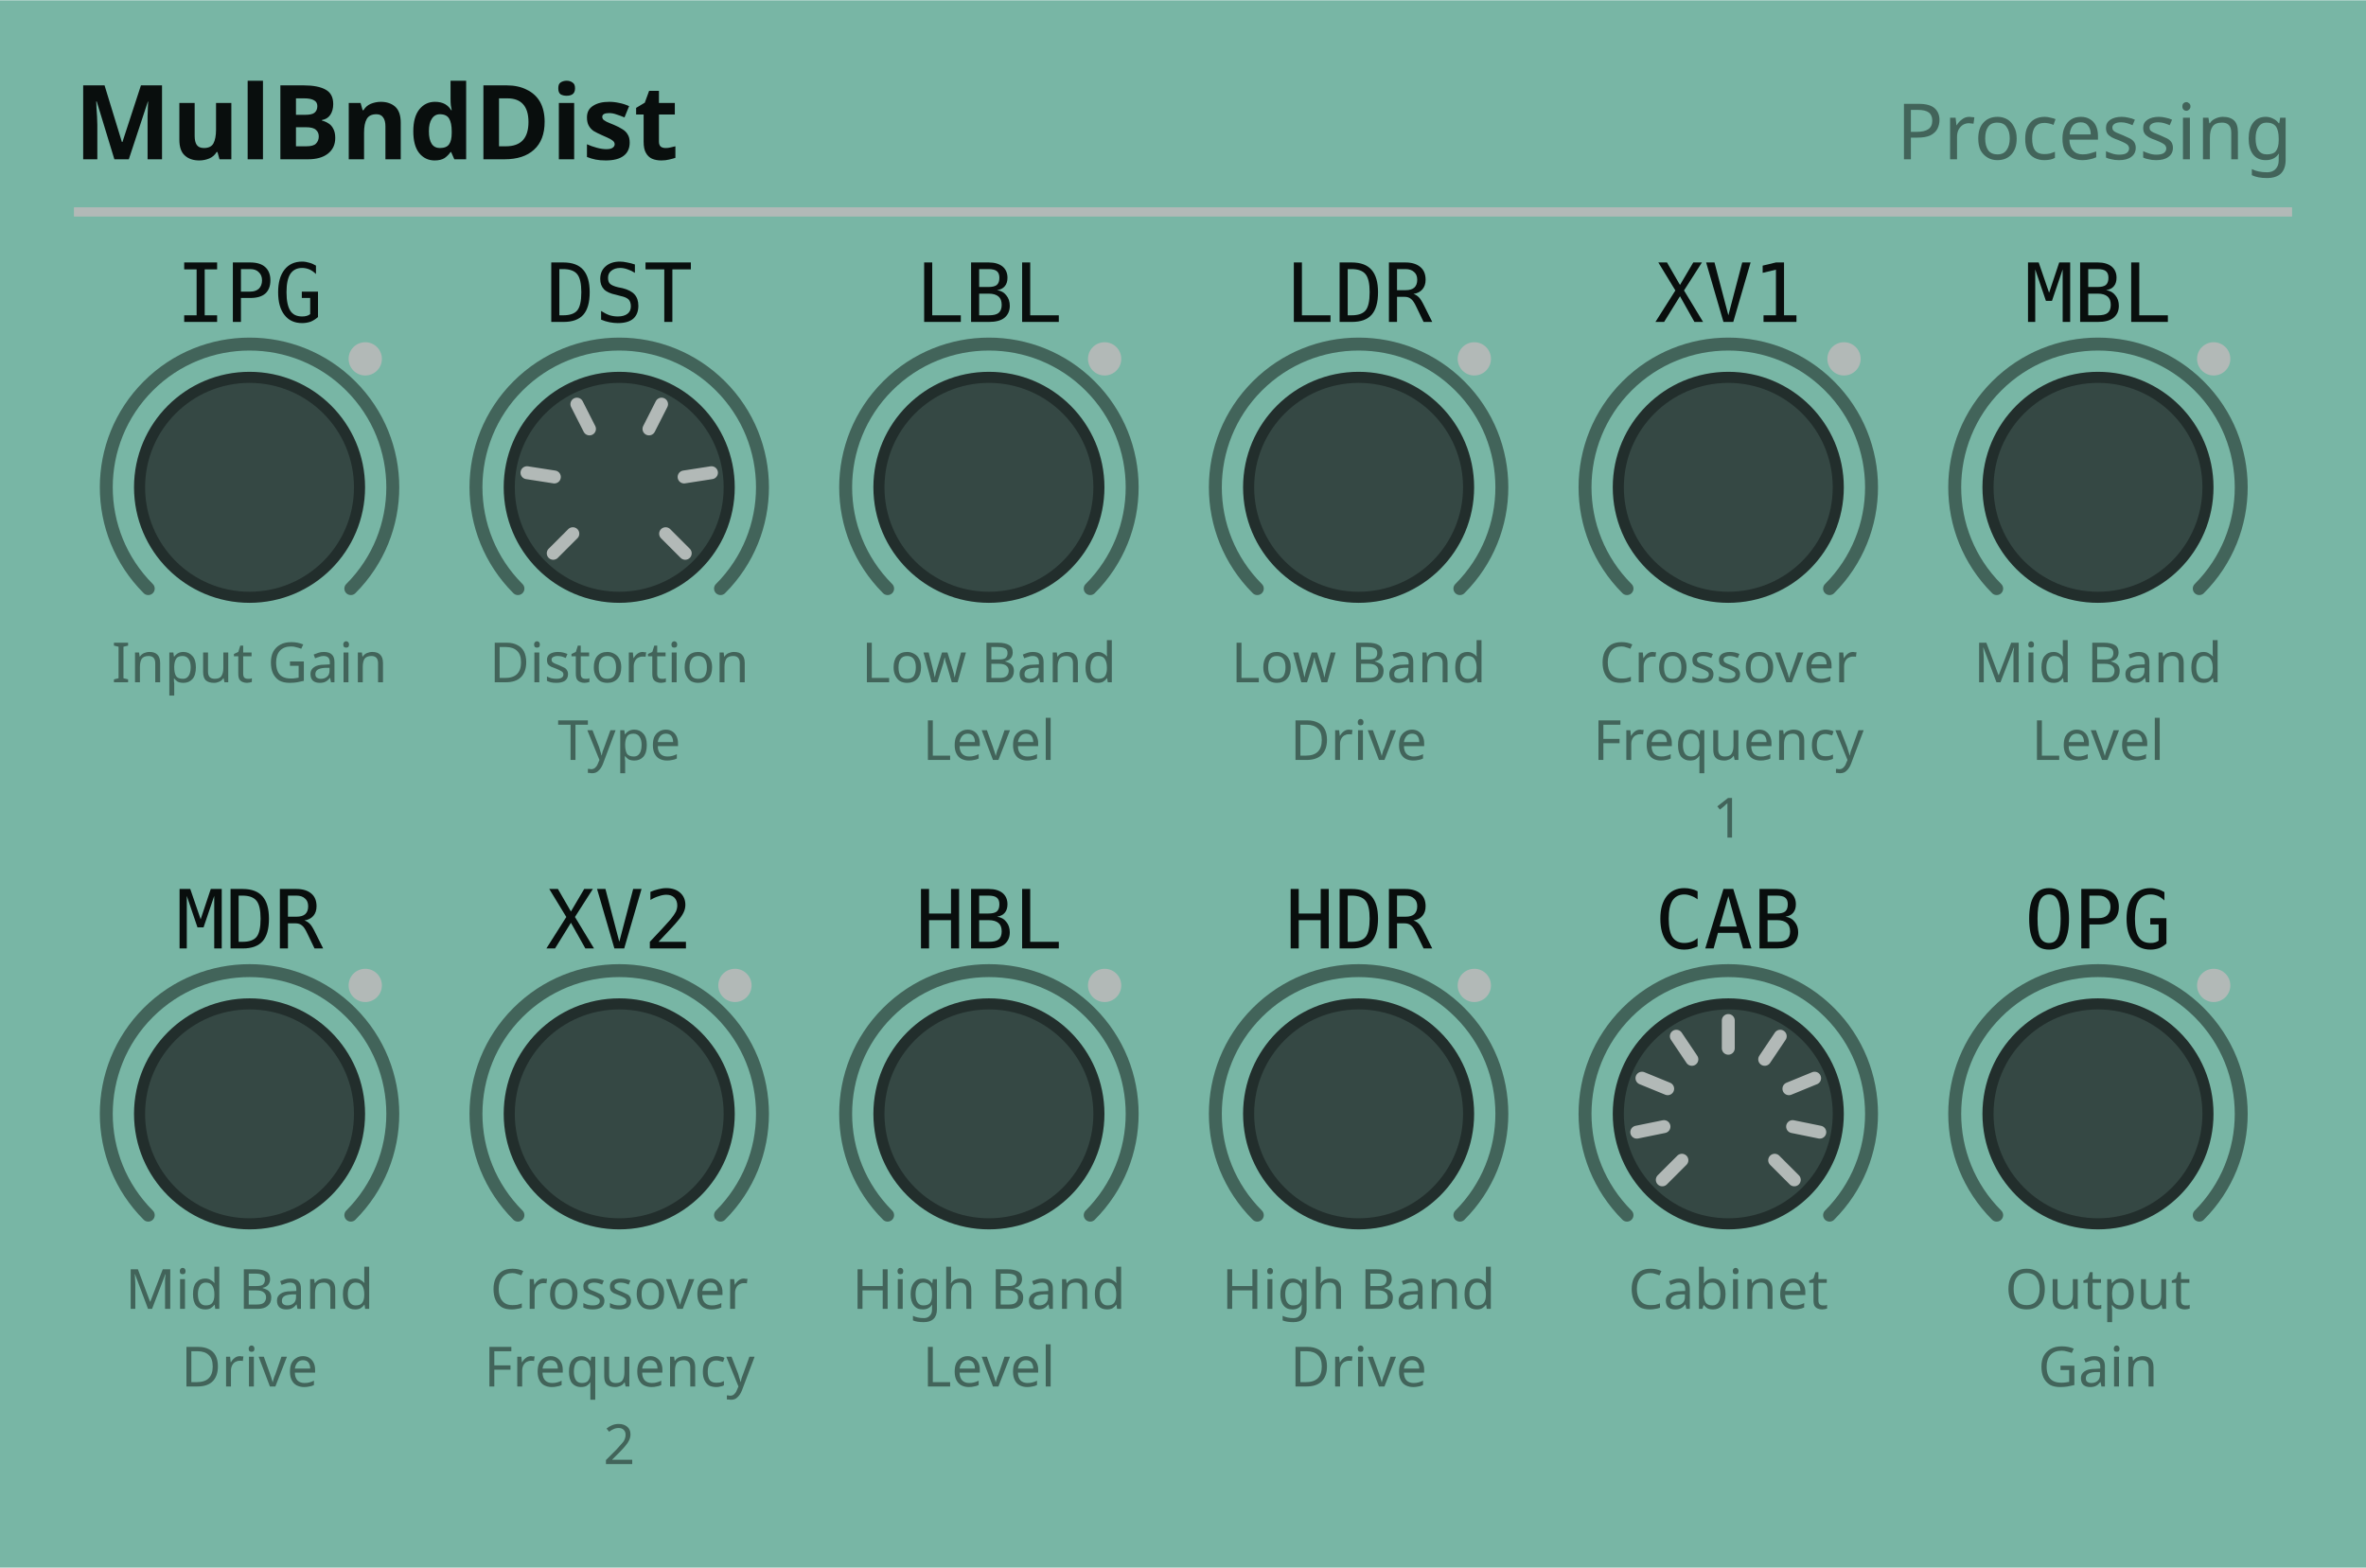
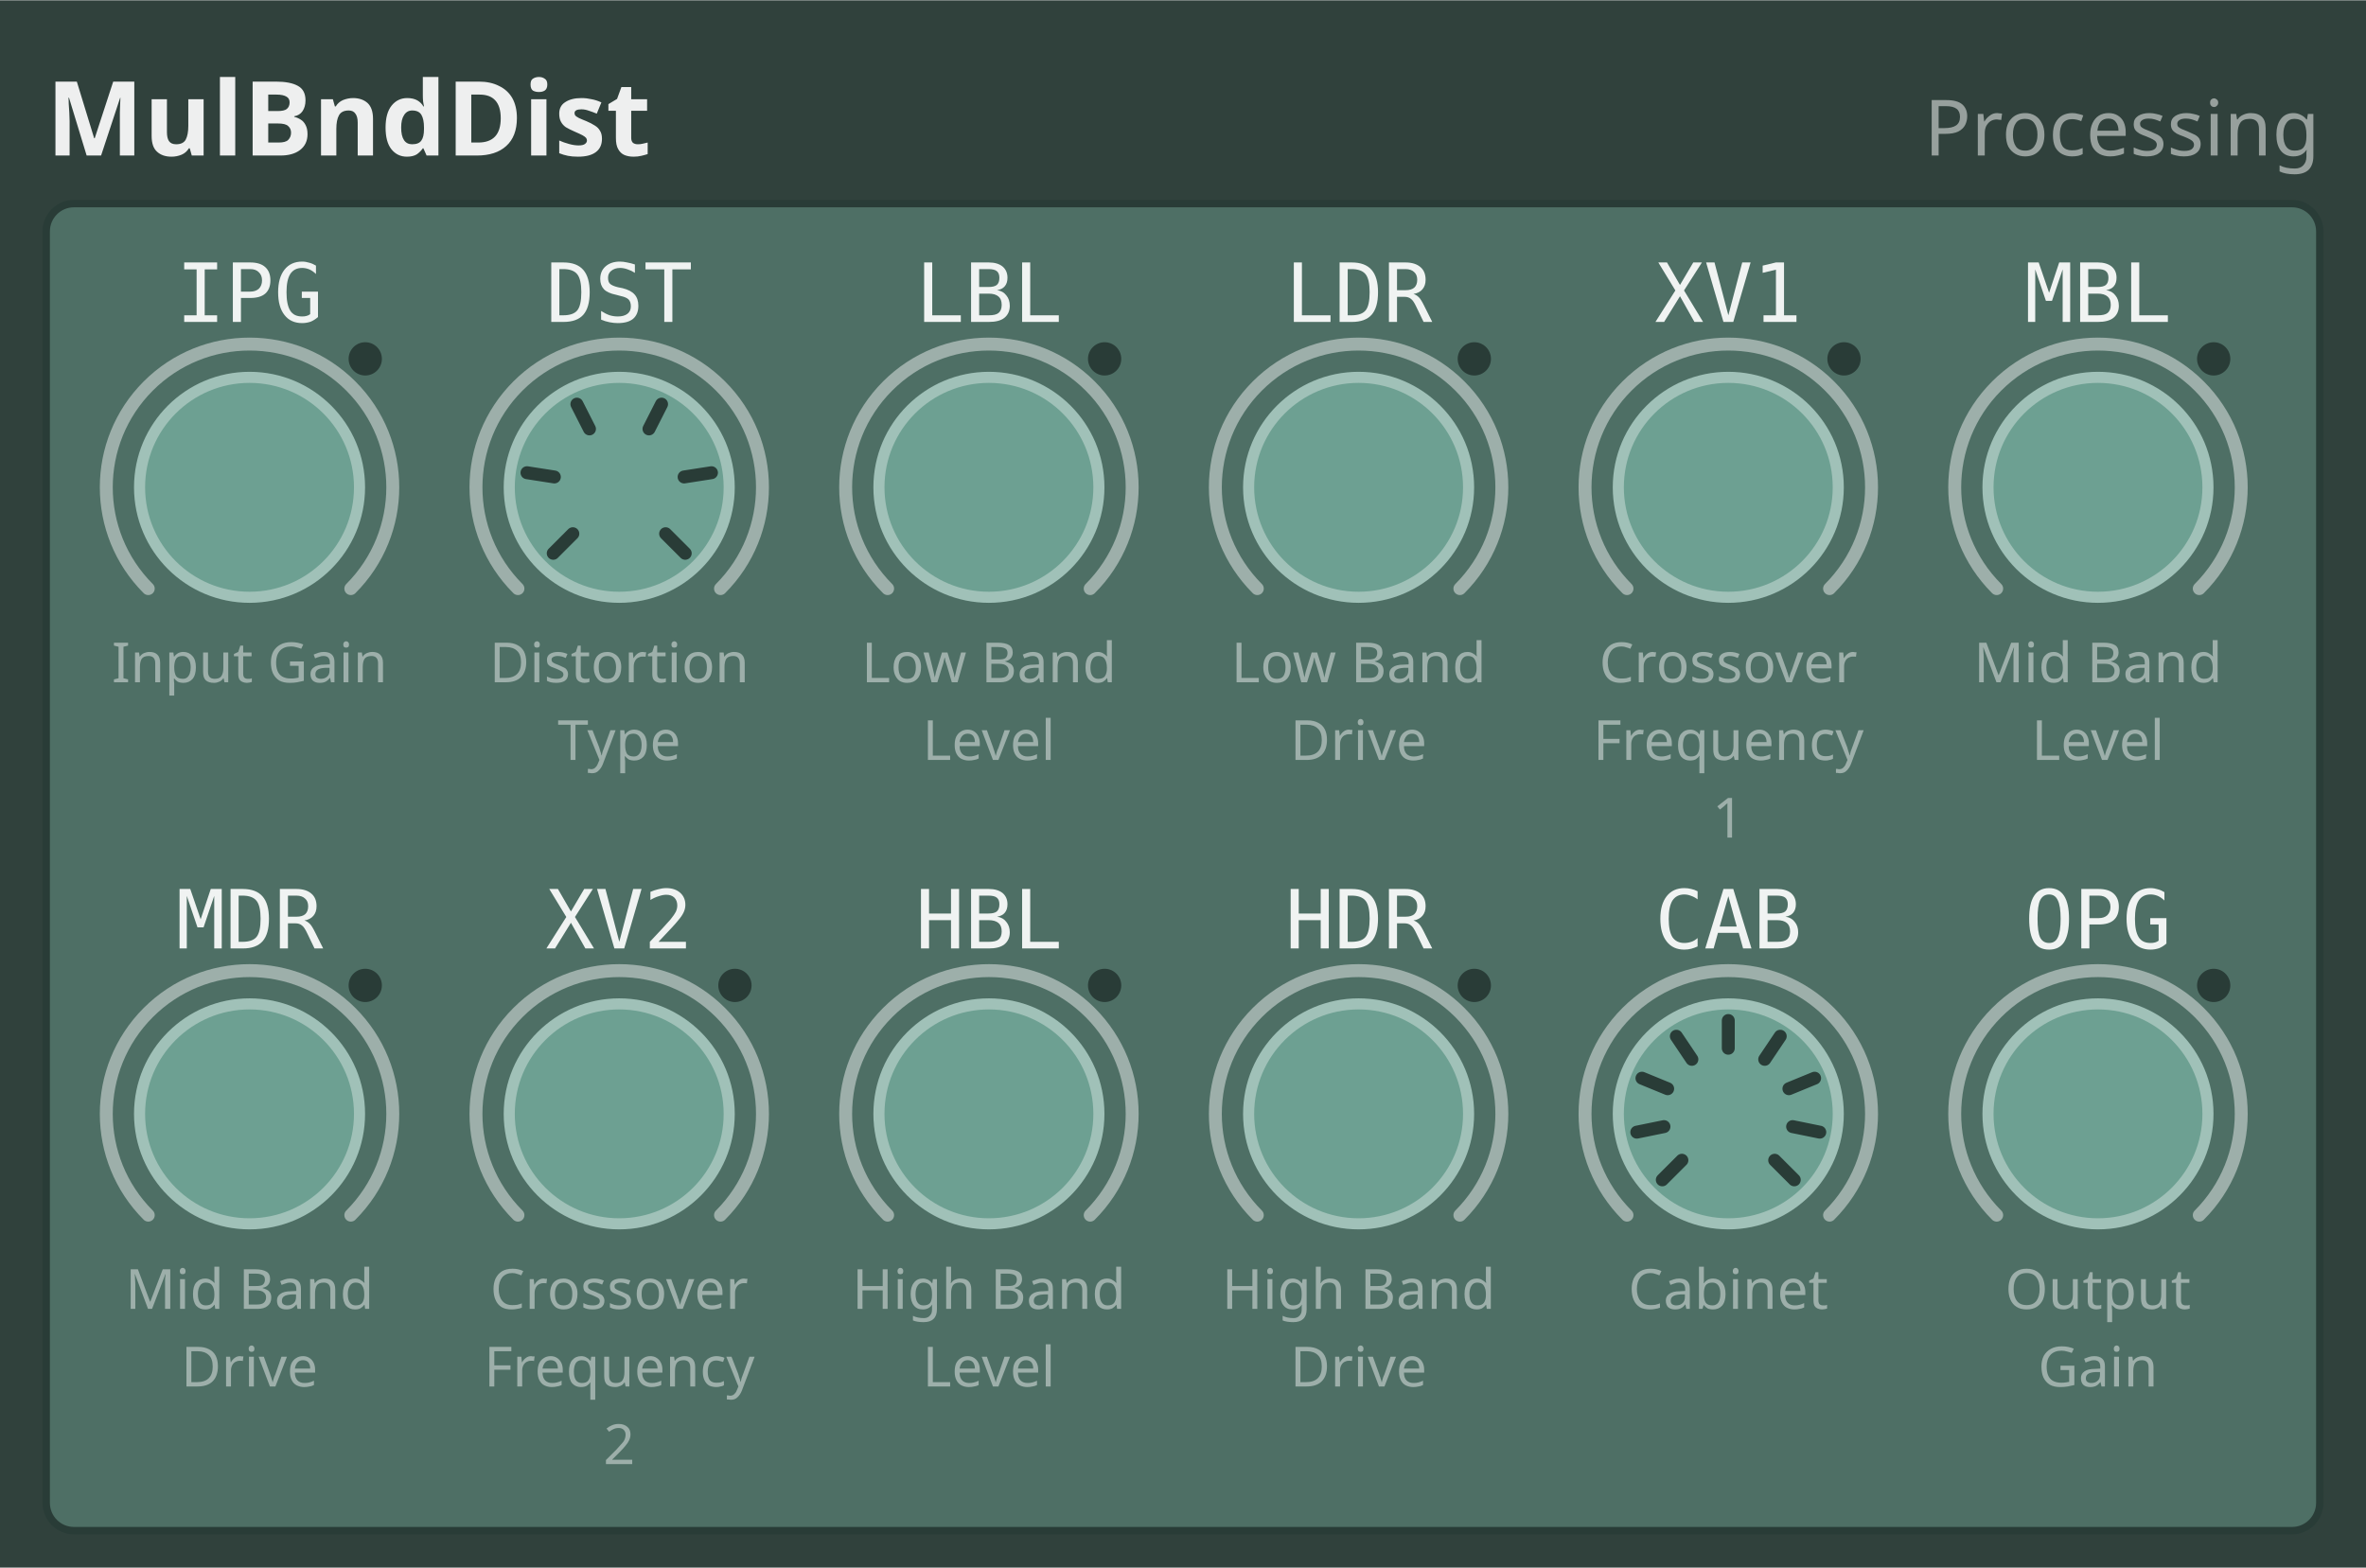
<svg xmlns="http://www.w3.org/2000/svg" viewBox="0 0 128 84.8" width="768" height="509" role="img" aria-label="Multiband Distortion front panel" font-family="ui-sans-serif, system-ui, sans-serif">
-   <rect width="128" height="84.8" fill="#78b6a5" />
-   <text x="4" y="8.6" font-size="5.6" font-weight="600" fill="#090e0d">MulBndDist</text>
-   <text x="124" y="8.6" font-size="4.2" text-anchor="end" fill="#42645a">Processing</text>
-   <rect x="4" y="11.2" width="120" height="0.5" fill="#b2b9b7" />
-   <text x="13.50" y="17.40" font-size="4.4" text-anchor="middle" font-family="ui-monospace, SFMono-Regular, Menlo, monospace" fill="#090e0d">IPG</text>
-   <path d="M 8.02 31.83 A 7.75 7.75 0 1 1 18.98 31.83" fill="none" stroke="#42645a" stroke-width="0.7" stroke-linecap="round" />
-   <circle cx="13.50" cy="26.35" r="5.95" fill="#354844" stroke="#222e2c" stroke-width="0.6" />
-   <circle cx="19.76" cy="19.40" r="0.9" fill="#b2b9b7" />
-   <text x="13.50" y="36.90" font-size="3" text-anchor="middle" fill="#42645a">Input Gain</text>
-   <text x="33.50" y="17.40" font-size="4.4" text-anchor="middle" font-family="ui-monospace, SFMono-Regular, Menlo, monospace" fill="#090e0d">DST</text>
-   <path d="M 28.02 31.83 A 7.75 7.75 0 1 1 38.98 31.83" fill="none" stroke="#42645a" stroke-width="0.7" stroke-linecap="round" />
-   <circle cx="33.50" cy="26.35" r="5.95" fill="#354844" stroke="#222e2c" stroke-width="0.6" />
-   <line x1="30.99" y1="28.86" x2="29.93" y2="29.92" stroke="#b2b9b7" stroke-width="0.7" stroke-linecap="round" />
-   <line x1="29.99" y1="25.79" x2="28.51" y2="25.56" stroke="#b2b9b7" stroke-width="0.7" stroke-linecap="round" />
-   <line x1="31.89" y1="23.19" x2="31.21" y2="21.85" stroke="#b2b9b7" stroke-width="0.7" stroke-linecap="round" />
-   <line x1="35.11" y1="23.19" x2="35.79" y2="21.85" stroke="#b2b9b7" stroke-width="0.7" stroke-linecap="round" />
-   <line x1="37.01" y1="25.79" x2="38.49" y2="25.56" stroke="#b2b9b7" stroke-width="0.7" stroke-linecap="round" />
-   <line x1="36.01" y1="28.86" x2="37.07" y2="29.92" stroke="#b2b9b7" stroke-width="0.7" stroke-linecap="round" />
-   <text x="33.50" y="36.90" font-size="3" text-anchor="middle" fill="#42645a">Distortion</text>
-   <text x="33.50" y="41.10" font-size="3" text-anchor="middle" fill="#42645a">Type</text>
-   <text x="53.50" y="17.40" font-size="4.4" text-anchor="middle" font-family="ui-monospace, SFMono-Regular, Menlo, monospace" fill="#090e0d">LBL</text>
-   <path d="M 48.02 31.83 A 7.75 7.75 0 1 1 58.98 31.83" fill="none" stroke="#42645a" stroke-width="0.7" stroke-linecap="round" />
-   <circle cx="53.50" cy="26.35" r="5.95" fill="#354844" stroke="#222e2c" stroke-width="0.6" />
-   <circle cx="59.76" cy="19.40" r="0.9" fill="#b2b9b7" />
-   <text x="53.50" y="36.90" font-size="3" text-anchor="middle" fill="#42645a">Low Band</text>
-   <text x="53.50" y="41.10" font-size="3" text-anchor="middle" fill="#42645a">Level</text>
-   <text x="73.50" y="17.40" font-size="4.4" text-anchor="middle" font-family="ui-monospace, SFMono-Regular, Menlo, monospace" fill="#090e0d">LDR</text>
-   <path d="M 68.02 31.83 A 7.75 7.75 0 1 1 78.98 31.83" fill="none" stroke="#42645a" stroke-width="0.7" stroke-linecap="round" />
-   <circle cx="73.50" cy="26.35" r="5.95" fill="#354844" stroke="#222e2c" stroke-width="0.6" />
-   <circle cx="79.76" cy="19.40" r="0.9" fill="#b2b9b7" />
-   <text x="73.50" y="36.90" font-size="3" text-anchor="middle" fill="#42645a">Low Band</text>
-   <text x="73.50" y="41.10" font-size="3" text-anchor="middle" fill="#42645a">Drive</text>
-   <text x="93.50" y="17.40" font-size="4.4" text-anchor="middle" font-family="ui-monospace, SFMono-Regular, Menlo, monospace" fill="#090e0d">XV1</text>
-   <path d="M 88.02 31.83 A 7.75 7.75 0 1 1 98.98 31.83" fill="none" stroke="#42645a" stroke-width="0.7" stroke-linecap="round" />
-   <circle cx="93.50" cy="26.35" r="5.95" fill="#354844" stroke="#222e2c" stroke-width="0.6" />
-   <circle cx="99.76" cy="19.40" r="0.9" fill="#b2b9b7" />
-   <text x="93.50" y="36.90" font-size="3" text-anchor="middle" fill="#42645a">Crossover</text>
-   <text x="93.50" y="41.10" font-size="3" text-anchor="middle" fill="#42645a">Frequency</text>
-   <text x="93.50" y="45.30" font-size="3" text-anchor="middle" fill="#42645a">1</text>
-   <text x="113.50" y="17.40" font-size="4.4" text-anchor="middle" font-family="ui-monospace, SFMono-Regular, Menlo, monospace" fill="#090e0d">MBL</text>
-   <path d="M 108.02 31.83 A 7.75 7.75 0 1 1 118.98 31.83" fill="none" stroke="#42645a" stroke-width="0.7" stroke-linecap="round" />
-   <circle cx="113.50" cy="26.35" r="5.95" fill="#354844" stroke="#222e2c" stroke-width="0.6" />
-   <circle cx="119.76" cy="19.40" r="0.9" fill="#b2b9b7" />
-   <text x="113.50" y="36.90" font-size="3" text-anchor="middle" fill="#42645a">Mid Band</text>
-   <text x="113.50" y="41.10" font-size="3" text-anchor="middle" fill="#42645a">Level</text>
-   <text x="13.50" y="51.30" font-size="4.4" text-anchor="middle" font-family="ui-monospace, SFMono-Regular, Menlo, monospace" fill="#090e0d">MDR</text>
-   <path d="M 8.02 65.73 A 7.75 7.75 0 1 1 18.98 65.73" fill="none" stroke="#42645a" stroke-width="0.7" stroke-linecap="round" />
-   <circle cx="13.50" cy="60.25" r="5.95" fill="#354844" stroke="#222e2c" stroke-width="0.6" />
-   <circle cx="19.76" cy="53.30" r="0.9" fill="#b2b9b7" />
-   <text x="13.50" y="70.80" font-size="3" text-anchor="middle" fill="#42645a">Mid Band</text>
-   <text x="13.50" y="75.00" font-size="3" text-anchor="middle" fill="#42645a">Drive</text>
-   <text x="33.50" y="51.30" font-size="4.4" text-anchor="middle" font-family="ui-monospace, SFMono-Regular, Menlo, monospace" fill="#090e0d">XV2</text>
-   <path d="M 28.02 65.73 A 7.75 7.75 0 1 1 38.98 65.73" fill="none" stroke="#42645a" stroke-width="0.7" stroke-linecap="round" />
-   <circle cx="33.50" cy="60.25" r="5.95" fill="#354844" stroke="#222e2c" stroke-width="0.6" />
-   <circle cx="39.76" cy="53.30" r="0.9" fill="#b2b9b7" />
-   <text x="33.50" y="70.80" font-size="3" text-anchor="middle" fill="#42645a">Crossover</text>
-   <text x="33.50" y="75.00" font-size="3" text-anchor="middle" fill="#42645a">Frequency</text>
-   <text x="33.50" y="79.20" font-size="3" text-anchor="middle" fill="#42645a">2</text>
-   <text x="53.50" y="51.30" font-size="4.4" text-anchor="middle" font-family="ui-monospace, SFMono-Regular, Menlo, monospace" fill="#090e0d">HBL</text>
-   <path d="M 48.02 65.73 A 7.75 7.75 0 1 1 58.98 65.73" fill="none" stroke="#42645a" stroke-width="0.7" stroke-linecap="round" />
-   <circle cx="53.50" cy="60.25" r="5.95" fill="#354844" stroke="#222e2c" stroke-width="0.6" />
-   <circle cx="59.76" cy="53.30" r="0.9" fill="#b2b9b7" />
-   <text x="53.50" y="70.80" font-size="3" text-anchor="middle" fill="#42645a">High Band</text>
-   <text x="53.50" y="75.00" font-size="3" text-anchor="middle" fill="#42645a">Level</text>
-   <text x="73.50" y="51.30" font-size="4.4" text-anchor="middle" font-family="ui-monospace, SFMono-Regular, Menlo, monospace" fill="#090e0d">HDR</text>
-   <path d="M 68.02 65.73 A 7.75 7.75 0 1 1 78.98 65.73" fill="none" stroke="#42645a" stroke-width="0.7" stroke-linecap="round" />
-   <circle cx="73.50" cy="60.25" r="5.95" fill="#354844" stroke="#222e2c" stroke-width="0.6" />
-   <circle cx="79.76" cy="53.30" r="0.9" fill="#b2b9b7" />
-   <text x="73.50" y="70.80" font-size="3" text-anchor="middle" fill="#42645a">High Band</text>
-   <text x="73.50" y="75.00" font-size="3" text-anchor="middle" fill="#42645a">Drive</text>
-   <text x="93.50" y="51.30" font-size="4.4" text-anchor="middle" font-family="ui-monospace, SFMono-Regular, Menlo, monospace" fill="#090e0d">CAB</text>
-   <path d="M 88.02 65.73 A 7.75 7.75 0 1 1 98.98 65.73" fill="none" stroke="#42645a" stroke-width="0.7" stroke-linecap="round" />
-   <circle cx="93.50" cy="60.25" r="5.95" fill="#354844" stroke="#222e2c" stroke-width="0.6" />
-   <line x1="90.99" y1="62.76" x2="89.93" y2="63.82" stroke="#b2b9b7" stroke-width="0.7" stroke-linecap="round" />
-   <line x1="90.02" y1="60.94" x2="88.55" y2="61.24" stroke="#b2b9b7" stroke-width="0.7" stroke-linecap="round" />
-   <line x1="90.22" y1="58.89" x2="88.83" y2="58.32" stroke="#b2b9b7" stroke-width="0.7" stroke-linecap="round" />
-   <line x1="91.53" y1="57.30" x2="90.69" y2="56.05" stroke="#b2b9b7" stroke-width="0.7" stroke-linecap="round" />
-   <line x1="93.50" y1="56.70" x2="93.50" y2="55.20" stroke="#b2b9b7" stroke-width="0.7" stroke-linecap="round" />
-   <line x1="95.47" y1="57.30" x2="96.31" y2="56.05" stroke="#b2b9b7" stroke-width="0.7" stroke-linecap="round" />
-   <line x1="96.78" y1="58.89" x2="98.17" y2="58.32" stroke="#b2b9b7" stroke-width="0.7" stroke-linecap="round" />
-   <line x1="96.98" y1="60.94" x2="98.45" y2="61.24" stroke="#b2b9b7" stroke-width="0.7" stroke-linecap="round" />
-   <line x1="96.01" y1="62.76" x2="97.07" y2="63.82" stroke="#b2b9b7" stroke-width="0.7" stroke-linecap="round" />
-   <text x="93.50" y="70.80" font-size="3" text-anchor="middle" fill="#42645a">Cabinet</text>
-   <text x="113.50" y="51.30" font-size="4.4" text-anchor="middle" font-family="ui-monospace, SFMono-Regular, Menlo, monospace" fill="#090e0d">OPG</text>
-   <path d="M 108.02 65.73 A 7.75 7.75 0 1 1 118.98 65.73" fill="none" stroke="#42645a" stroke-width="0.7" stroke-linecap="round" />
-   <circle cx="113.50" cy="60.25" r="5.95" fill="#354844" stroke="#222e2c" stroke-width="0.6" />
-   <circle cx="119.76" cy="53.30" r="0.9" fill="#b2b9b7" />
-   <text x="113.50" y="70.80" font-size="3" text-anchor="middle" fill="#42645a">Output</text>
-   <text x="113.50" y="75.00" font-size="3" text-anchor="middle" fill="#42645a">Gain</text>
+   <rect width="128" height="84.8" fill="#30413c" />
+   <text x="2.5" y="8.4" font-size="5.6" font-weight="600" fill="#eeefef">MulBndDist</text>
+   <text x="125.5" y="8.4" font-size="4.2" text-anchor="end" fill="#97a09d">Processing</text>
+   <rect x="2.5" y="11.0" width="123.0" height="71.8" rx="1.5" fill="#4e6f65" stroke="#293c37" stroke-width="0.4" />
+   <text x="13.50" y="17.40" font-size="4.4" text-anchor="middle" font-family="ui-monospace, SFMono-Regular, Menlo, monospace" fill="#f0f3f2">IPG</text>
+   <path d="M 8.02 31.83 A 7.75 7.75 0 1 1 18.98 31.83" fill="none" stroke="#9dafaa" stroke-width="0.7" stroke-linecap="round" />
+   <circle cx="13.50" cy="26.35" r="5.95" fill="#6da092" stroke="#a0c1b8" stroke-width="0.6" />
+   <circle cx="19.76" cy="19.40" r="0.9" fill="#293c37" />
+   <text x="13.50" y="36.90" font-size="3" text-anchor="middle" fill="#9dafaa">Input Gain</text>
+   <text x="33.50" y="17.40" font-size="4.4" text-anchor="middle" font-family="ui-monospace, SFMono-Regular, Menlo, monospace" fill="#f0f3f2">DST</text>
+   <path d="M 28.02 31.83 A 7.75 7.75 0 1 1 38.98 31.83" fill="none" stroke="#9dafaa" stroke-width="0.7" stroke-linecap="round" />
+   <circle cx="33.50" cy="26.35" r="5.95" fill="#6da092" stroke="#a0c1b8" stroke-width="0.6" />
+   <line x1="30.99" y1="28.86" x2="29.93" y2="29.92" stroke="#293c37" stroke-width="0.7" stroke-linecap="round" />
+   <line x1="29.99" y1="25.79" x2="28.51" y2="25.56" stroke="#293c37" stroke-width="0.7" stroke-linecap="round" />
+   <line x1="31.89" y1="23.19" x2="31.21" y2="21.85" stroke="#293c37" stroke-width="0.7" stroke-linecap="round" />
+   <line x1="35.11" y1="23.19" x2="35.79" y2="21.85" stroke="#293c37" stroke-width="0.7" stroke-linecap="round" />
+   <line x1="37.01" y1="25.79" x2="38.49" y2="25.56" stroke="#293c37" stroke-width="0.7" stroke-linecap="round" />
+   <line x1="36.01" y1="28.86" x2="37.07" y2="29.92" stroke="#293c37" stroke-width="0.7" stroke-linecap="round" />
+   <text x="33.50" y="36.90" font-size="3" text-anchor="middle" fill="#9dafaa">Distortion</text>
+   <text x="33.50" y="41.10" font-size="3" text-anchor="middle" fill="#9dafaa">Type</text>
+   <text x="53.50" y="17.40" font-size="4.4" text-anchor="middle" font-family="ui-monospace, SFMono-Regular, Menlo, monospace" fill="#f0f3f2">LBL</text>
+   <path d="M 48.02 31.83 A 7.75 7.75 0 1 1 58.98 31.83" fill="none" stroke="#9dafaa" stroke-width="0.7" stroke-linecap="round" />
+   <circle cx="53.50" cy="26.35" r="5.95" fill="#6da092" stroke="#a0c1b8" stroke-width="0.6" />
+   <circle cx="59.76" cy="19.40" r="0.9" fill="#293c37" />
+   <text x="53.50" y="36.90" font-size="3" text-anchor="middle" fill="#9dafaa">Low Band</text>
+   <text x="53.50" y="41.10" font-size="3" text-anchor="middle" fill="#9dafaa">Level</text>
+   <text x="73.50" y="17.40" font-size="4.4" text-anchor="middle" font-family="ui-monospace, SFMono-Regular, Menlo, monospace" fill="#f0f3f2">LDR</text>
+   <path d="M 68.02 31.83 A 7.75 7.75 0 1 1 78.98 31.83" fill="none" stroke="#9dafaa" stroke-width="0.7" stroke-linecap="round" />
+   <circle cx="73.50" cy="26.35" r="5.95" fill="#6da092" stroke="#a0c1b8" stroke-width="0.6" />
+   <circle cx="79.76" cy="19.40" r="0.9" fill="#293c37" />
+   <text x="73.50" y="36.90" font-size="3" text-anchor="middle" fill="#9dafaa">Low Band</text>
+   <text x="73.50" y="41.10" font-size="3" text-anchor="middle" fill="#9dafaa">Drive</text>
+   <text x="93.50" y="17.40" font-size="4.4" text-anchor="middle" font-family="ui-monospace, SFMono-Regular, Menlo, monospace" fill="#f0f3f2">XV1</text>
+   <path d="M 88.02 31.83 A 7.75 7.75 0 1 1 98.98 31.83" fill="none" stroke="#9dafaa" stroke-width="0.7" stroke-linecap="round" />
+   <circle cx="93.50" cy="26.35" r="5.95" fill="#6da092" stroke="#a0c1b8" stroke-width="0.6" />
+   <circle cx="99.76" cy="19.40" r="0.9" fill="#293c37" />
+   <text x="93.50" y="36.90" font-size="3" text-anchor="middle" fill="#9dafaa">Crossover</text>
+   <text x="93.50" y="41.10" font-size="3" text-anchor="middle" fill="#9dafaa">Frequency</text>
+   <text x="93.50" y="45.30" font-size="3" text-anchor="middle" fill="#9dafaa">1</text>
+   <text x="113.50" y="17.40" font-size="4.4" text-anchor="middle" font-family="ui-monospace, SFMono-Regular, Menlo, monospace" fill="#f0f3f2">MBL</text>
+   <path d="M 108.02 31.83 A 7.75 7.75 0 1 1 118.98 31.83" fill="none" stroke="#9dafaa" stroke-width="0.7" stroke-linecap="round" />
+   <circle cx="113.50" cy="26.35" r="5.95" fill="#6da092" stroke="#a0c1b8" stroke-width="0.6" />
+   <circle cx="119.76" cy="19.40" r="0.9" fill="#293c37" />
+   <text x="113.50" y="36.90" font-size="3" text-anchor="middle" fill="#9dafaa">Mid Band</text>
+   <text x="113.50" y="41.10" font-size="3" text-anchor="middle" fill="#9dafaa">Level</text>
+   <text x="13.50" y="51.30" font-size="4.4" text-anchor="middle" font-family="ui-monospace, SFMono-Regular, Menlo, monospace" fill="#f0f3f2">MDR</text>
+   <path d="M 8.02 65.73 A 7.75 7.75 0 1 1 18.98 65.73" fill="none" stroke="#9dafaa" stroke-width="0.7" stroke-linecap="round" />
+   <circle cx="13.50" cy="60.25" r="5.95" fill="#6da092" stroke="#a0c1b8" stroke-width="0.6" />
+   <circle cx="19.76" cy="53.30" r="0.9" fill="#293c37" />
+   <text x="13.50" y="70.80" font-size="3" text-anchor="middle" fill="#9dafaa">Mid Band</text>
+   <text x="13.50" y="75.00" font-size="3" text-anchor="middle" fill="#9dafaa">Drive</text>
+   <text x="33.50" y="51.30" font-size="4.4" text-anchor="middle" font-family="ui-monospace, SFMono-Regular, Menlo, monospace" fill="#f0f3f2">XV2</text>
+   <path d="M 28.02 65.73 A 7.75 7.75 0 1 1 38.98 65.73" fill="none" stroke="#9dafaa" stroke-width="0.7" stroke-linecap="round" />
+   <circle cx="33.50" cy="60.25" r="5.95" fill="#6da092" stroke="#a0c1b8" stroke-width="0.6" />
+   <circle cx="39.76" cy="53.30" r="0.9" fill="#293c37" />
+   <text x="33.50" y="70.80" font-size="3" text-anchor="middle" fill="#9dafaa">Crossover</text>
+   <text x="33.50" y="75.00" font-size="3" text-anchor="middle" fill="#9dafaa">Frequency</text>
+   <text x="33.50" y="79.20" font-size="3" text-anchor="middle" fill="#9dafaa">2</text>
+   <text x="53.50" y="51.30" font-size="4.4" text-anchor="middle" font-family="ui-monospace, SFMono-Regular, Menlo, monospace" fill="#f0f3f2">HBL</text>
+   <path d="M 48.02 65.73 A 7.75 7.75 0 1 1 58.98 65.73" fill="none" stroke="#9dafaa" stroke-width="0.7" stroke-linecap="round" />
+   <circle cx="53.50" cy="60.25" r="5.95" fill="#6da092" stroke="#a0c1b8" stroke-width="0.6" />
+   <circle cx="59.76" cy="53.30" r="0.9" fill="#293c37" />
+   <text x="53.50" y="70.80" font-size="3" text-anchor="middle" fill="#9dafaa">High Band</text>
+   <text x="53.50" y="75.00" font-size="3" text-anchor="middle" fill="#9dafaa">Level</text>
+   <text x="73.50" y="51.30" font-size="4.4" text-anchor="middle" font-family="ui-monospace, SFMono-Regular, Menlo, monospace" fill="#f0f3f2">HDR</text>
+   <path d="M 68.02 65.73 A 7.75 7.75 0 1 1 78.98 65.73" fill="none" stroke="#9dafaa" stroke-width="0.7" stroke-linecap="round" />
+   <circle cx="73.50" cy="60.25" r="5.95" fill="#6da092" stroke="#a0c1b8" stroke-width="0.6" />
+   <circle cx="79.76" cy="53.30" r="0.9" fill="#293c37" />
+   <text x="73.50" y="70.80" font-size="3" text-anchor="middle" fill="#9dafaa">High Band</text>
+   <text x="73.50" y="75.00" font-size="3" text-anchor="middle" fill="#9dafaa">Drive</text>
+   <text x="93.50" y="51.30" font-size="4.4" text-anchor="middle" font-family="ui-monospace, SFMono-Regular, Menlo, monospace" fill="#f0f3f2">CAB</text>
+   <path d="M 88.02 65.73 A 7.75 7.75 0 1 1 98.98 65.73" fill="none" stroke="#9dafaa" stroke-width="0.7" stroke-linecap="round" />
+   <circle cx="93.50" cy="60.25" r="5.95" fill="#6da092" stroke="#a0c1b8" stroke-width="0.6" />
+   <line x1="90.99" y1="62.76" x2="89.93" y2="63.82" stroke="#293c37" stroke-width="0.7" stroke-linecap="round" />
+   <line x1="90.02" y1="60.94" x2="88.55" y2="61.24" stroke="#293c37" stroke-width="0.7" stroke-linecap="round" />
+   <line x1="90.22" y1="58.89" x2="88.83" y2="58.32" stroke="#293c37" stroke-width="0.7" stroke-linecap="round" />
+   <line x1="91.53" y1="57.30" x2="90.69" y2="56.05" stroke="#293c37" stroke-width="0.7" stroke-linecap="round" />
+   <line x1="93.50" y1="56.70" x2="93.50" y2="55.20" stroke="#293c37" stroke-width="0.7" stroke-linecap="round" />
+   <line x1="95.47" y1="57.30" x2="96.31" y2="56.05" stroke="#293c37" stroke-width="0.7" stroke-linecap="round" />
+   <line x1="96.78" y1="58.89" x2="98.17" y2="58.32" stroke="#293c37" stroke-width="0.7" stroke-linecap="round" />
+   <line x1="96.98" y1="60.94" x2="98.45" y2="61.24" stroke="#293c37" stroke-width="0.7" stroke-linecap="round" />
+   <line x1="96.01" y1="62.76" x2="97.07" y2="63.82" stroke="#293c37" stroke-width="0.7" stroke-linecap="round" />
+   <text x="93.50" y="70.80" font-size="3" text-anchor="middle" fill="#9dafaa">Cabinet</text>
+   <text x="113.50" y="51.30" font-size="4.4" text-anchor="middle" font-family="ui-monospace, SFMono-Regular, Menlo, monospace" fill="#f0f3f2">OPG</text>
+   <path d="M 108.02 65.73 A 7.75 7.75 0 1 1 118.98 65.73" fill="none" stroke="#9dafaa" stroke-width="0.7" stroke-linecap="round" />
+   <circle cx="113.50" cy="60.25" r="5.95" fill="#6da092" stroke="#a0c1b8" stroke-width="0.6" />
+   <circle cx="119.76" cy="53.30" r="0.9" fill="#293c37" />
+   <text x="113.50" y="70.80" font-size="3" text-anchor="middle" fill="#9dafaa">Output</text>
+   <text x="113.50" y="75.00" font-size="3" text-anchor="middle" fill="#9dafaa">Gain</text>
</svg>
